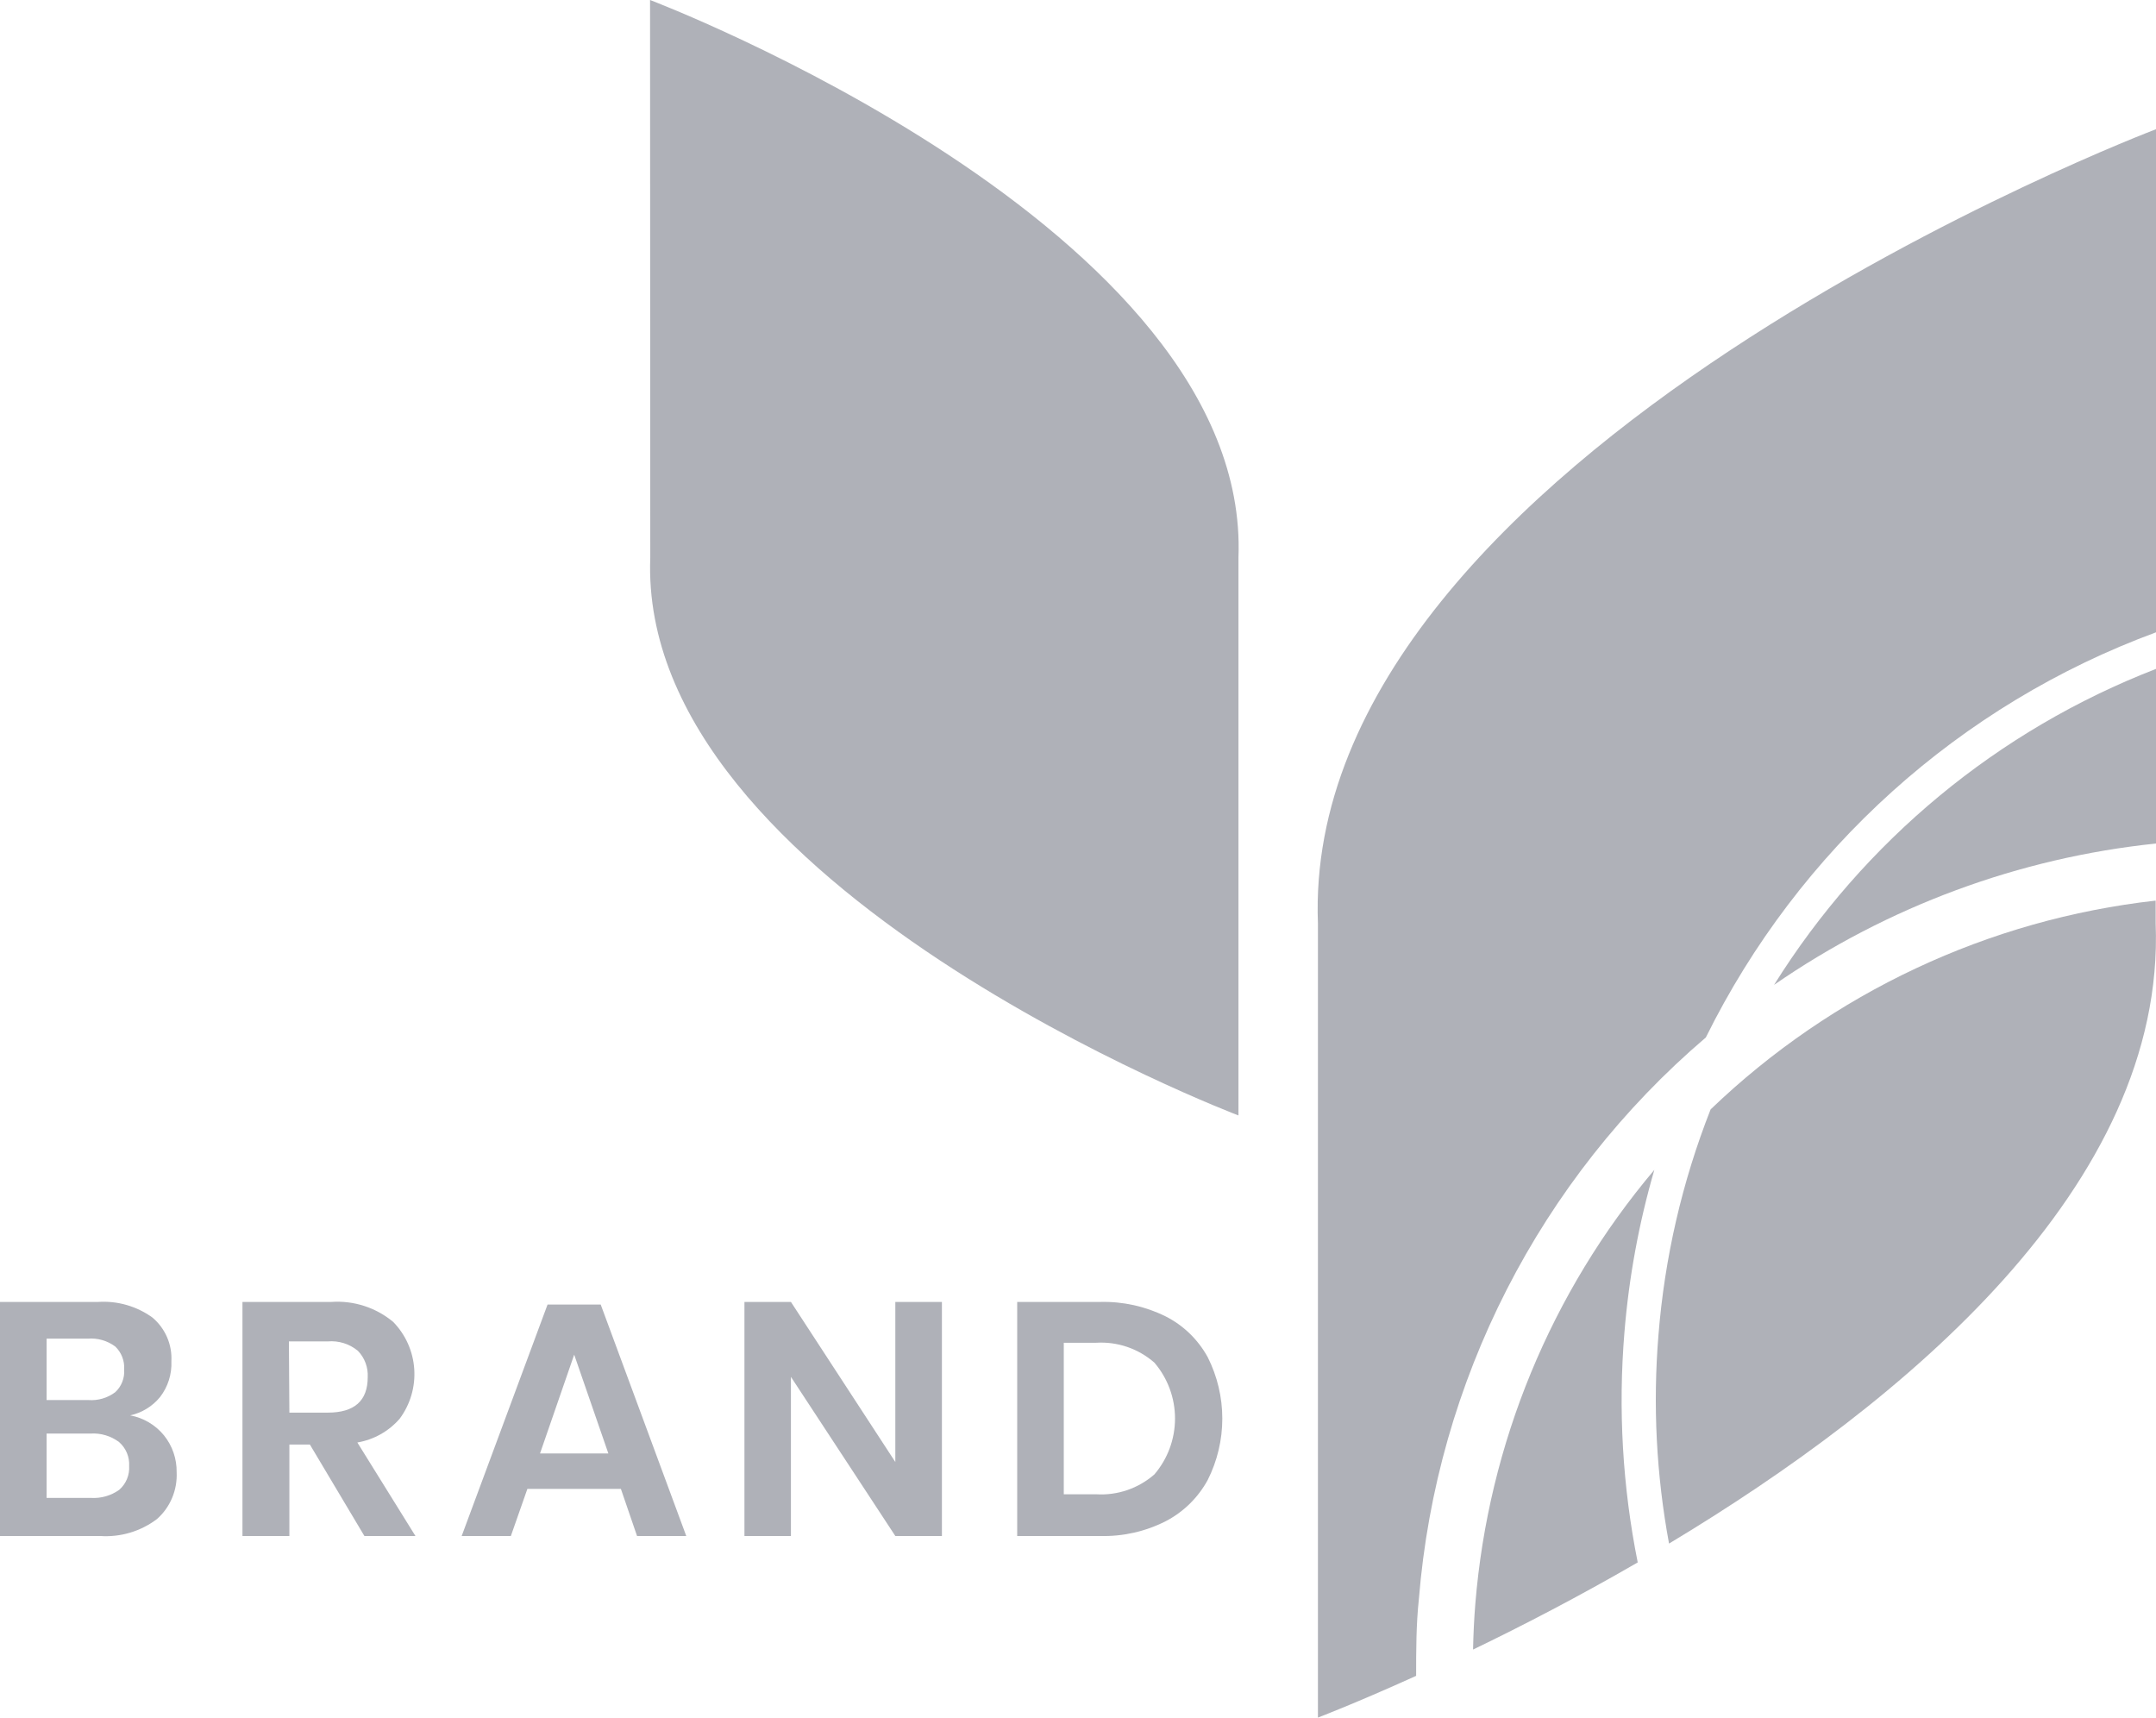
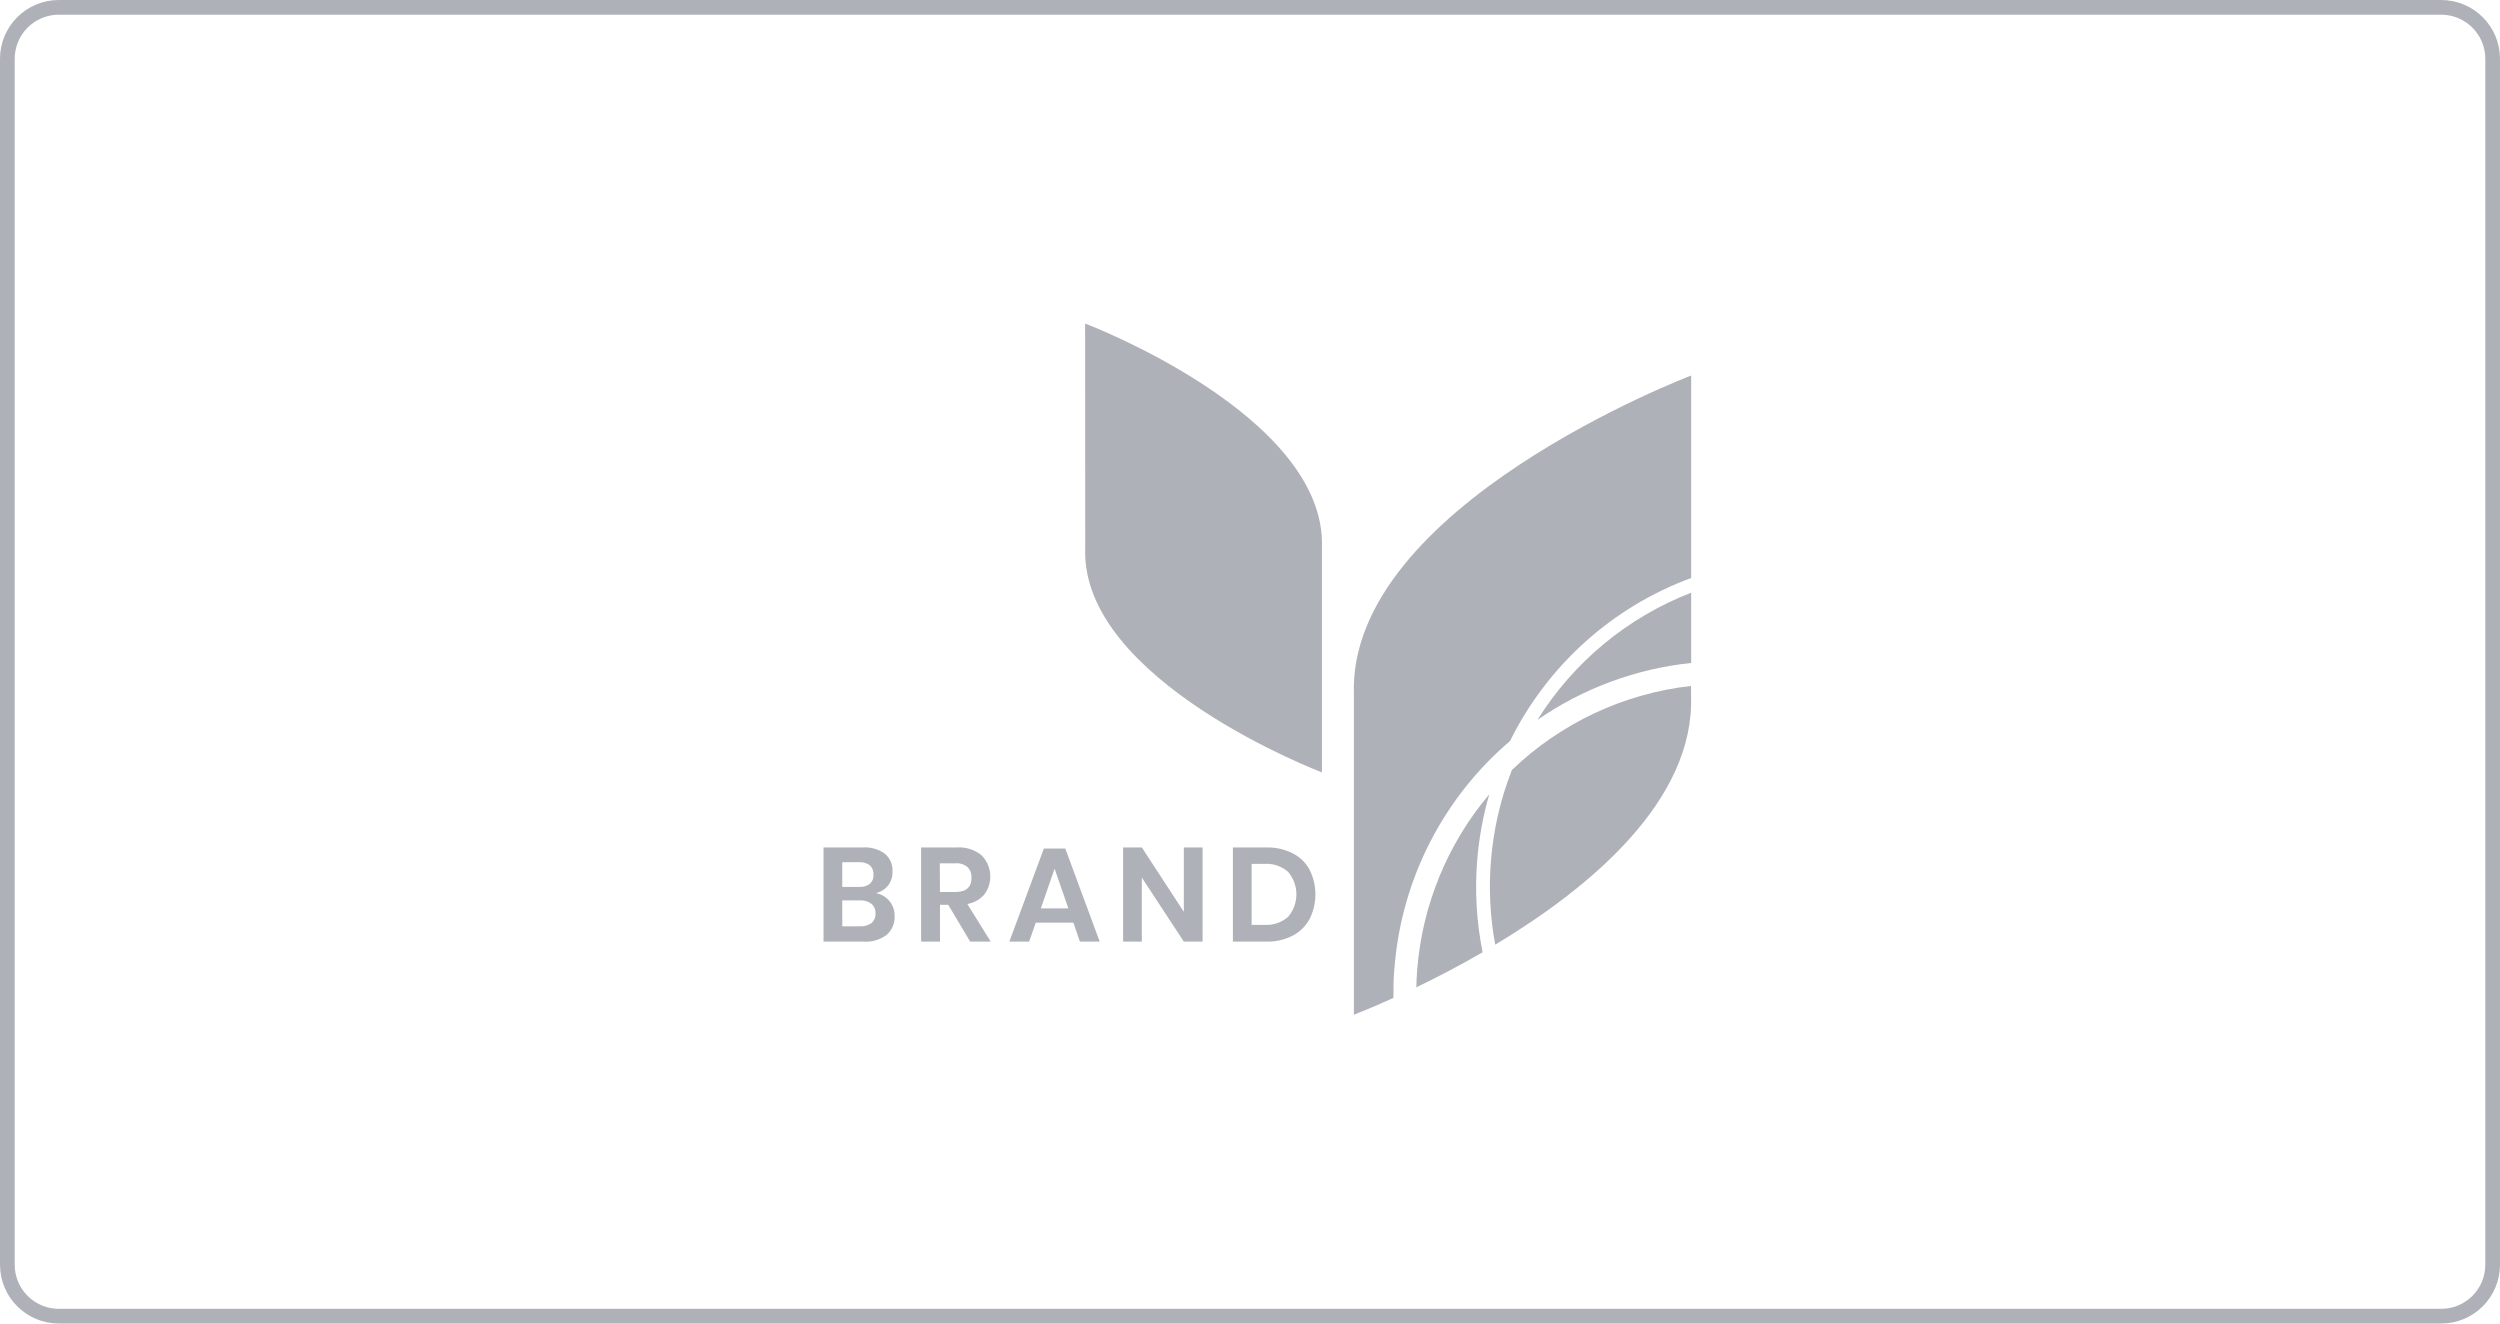
- <svg xmlns="http://www.w3.org/2000/svg" width="59" height="47" viewBox="0 0 59 47" fill="none">
-   <path d="M4.488 39.278C4.718 39.563 4.84 39.921 4.834 40.288C4.845 40.528 4.803 40.767 4.71 40.988C4.618 41.209 4.477 41.406 4.298 41.565C3.851 41.904 3.298 42.069 2.739 42.031H0V35.626H2.683C3.213 35.591 3.738 35.741 4.17 36.052C4.343 36.197 4.48 36.381 4.571 36.589C4.661 36.797 4.702 37.023 4.69 37.25C4.706 37.603 4.595 37.951 4.379 38.23C4.17 38.484 3.883 38.66 3.562 38.73C3.925 38.797 4.254 38.991 4.488 39.278ZM1.275 38.311H2.421C2.682 38.33 2.941 38.255 3.151 38.098C3.237 38.02 3.304 37.922 3.346 37.814C3.389 37.706 3.406 37.589 3.397 37.472C3.405 37.356 3.387 37.24 3.345 37.132C3.303 37.024 3.238 36.926 3.154 36.846C2.938 36.685 2.671 36.609 2.403 36.631H1.275V38.311ZM3.263 40.767C3.355 40.687 3.427 40.586 3.474 40.474C3.521 40.361 3.542 40.238 3.534 40.116C3.541 39.993 3.52 39.869 3.472 39.755C3.423 39.641 3.35 39.54 3.257 39.459C3.032 39.292 2.756 39.21 2.478 39.228H1.275V40.989H2.493C2.767 41.005 3.039 40.927 3.263 40.767Z" fill="#AFB1B8" />
-   <path d="M9.972 42.031L8.48 39.528H7.919V42.031H6.635V35.626H9.066C9.678 35.583 10.284 35.778 10.758 36.171C11.098 36.518 11.303 36.976 11.336 37.462C11.369 37.948 11.228 38.43 10.938 38.821C10.639 39.166 10.229 39.396 9.779 39.472L11.369 42.031H9.972ZM7.919 38.655H8.969C9.698 38.655 10.063 38.332 10.063 37.685C10.07 37.553 10.05 37.421 10.004 37.297C9.958 37.173 9.887 37.06 9.795 36.965C9.564 36.773 9.268 36.68 8.969 36.706H7.906L7.919 38.655Z" fill="#AFB1B8" />
-   <path d="M16.991 40.742H14.432L13.98 42.031H12.634L14.984 35.698H16.439L18.78 42.031H17.433L16.991 40.742ZM16.648 39.772L15.713 37.069L14.778 39.772H16.648Z" fill="#AFB1B8" />
-   <path d="M25.776 42.031H24.501L21.644 37.676V42.031H20.372V35.626H21.644L24.501 40.007V35.626H25.776V42.031Z" fill="#AFB1B8" />
-   <path d="M33.05 40.498C32.786 40.982 32.385 41.375 31.897 41.628C31.342 41.909 30.726 42.048 30.105 42.031H27.836V35.626H30.105C30.725 35.61 31.34 35.745 31.897 36.021C32.385 36.267 32.786 36.657 33.05 37.138C33.312 37.658 33.449 38.234 33.449 38.818C33.449 39.402 33.312 39.977 33.05 40.498ZM31.591 40.345C31.955 39.919 32.155 39.377 32.155 38.816C32.155 38.255 31.955 37.713 31.591 37.288C31.151 36.902 30.578 36.707 29.996 36.743H29.111V40.889H29.996C30.578 40.926 31.151 40.73 31.591 40.345Z" fill="#AFB1B8" />
-   <path d="M17.789 0C17.789 0 34.24 6.236 33.891 15.26V30.523C33.891 30.523 17.452 24.284 17.795 15.26L17.789 0Z" fill="#AFB1B8" />
-   <path d="M48.548 26.95C51.655 24.803 55.248 23.473 59 23.082V18.304C54.677 19.977 51.01 23.01 48.548 26.95Z" fill="#AFB1B8" />
-   <path d="M46.681 28.389C49.224 23.248 53.633 19.28 59 17.303V3.536C59 3.536 35.571 12.419 36.066 25.269V47C36.066 47 37.11 46.602 38.753 45.858C38.753 45.163 38.753 44.462 38.828 43.758C39.312 37.792 42.137 32.264 46.681 28.389Z" fill="#AFB1B8" />
-   <path d="M44.453 36.462C44.576 34.955 44.85 33.464 45.272 32.012C42.443 35.359 40.73 39.512 40.373 43.887C40.339 44.3 40.32 44.713 40.311 45.138C41.642 44.497 43.19 43.696 44.817 42.754C44.402 40.684 44.279 38.566 44.453 36.462Z" fill="#AFB1B8" />
-   <path d="M45.384 36.54C45.228 38.444 45.326 40.36 45.674 42.238C52.075 38.392 59.268 32.45 58.991 25.269V24.644C54.417 25.157 50.138 27.165 46.812 30.357C46.033 32.335 45.552 34.419 45.384 36.54Z" fill="#AFB1B8" />
+ <svg xmlns="http://www.w3.org/2000/svg" width="170" height="90" viewBox="0 0 170 90" fill="none">
+   <rect x="0.5" y="0.5" width="169" height="89" rx="3.5" stroke="#AFB1B8" />
+   <path d="M60.488 61.278C60.718 61.563 60.84 61.921 60.834 62.288C60.845 62.528 60.803 62.767 60.71 62.988C60.618 63.209 60.477 63.406 60.297 63.565C59.851 63.904 59.298 64.069 58.739 64.031H56V57.626H58.683C59.213 57.591 59.738 57.741 60.17 58.052C60.343 58.197 60.48 58.382 60.571 58.59C60.661 58.797 60.702 59.024 60.69 59.25C60.706 59.603 60.595 59.951 60.379 60.23C60.17 60.484 59.883 60.66 59.562 60.73C59.925 60.797 60.254 60.991 60.488 61.278ZM57.275 60.311H58.422C58.682 60.33 58.941 60.255 59.151 60.098C59.237 60.02 59.304 59.923 59.346 59.814C59.389 59.706 59.406 59.589 59.397 59.472C59.405 59.356 59.387 59.24 59.345 59.132C59.303 59.024 59.238 58.926 59.154 58.847C58.938 58.686 58.671 58.609 58.403 58.631H57.275V60.311ZM59.263 62.767C59.355 62.687 59.427 62.587 59.474 62.474C59.521 62.361 59.542 62.239 59.534 62.116C59.541 61.993 59.52 61.869 59.472 61.755C59.423 61.641 59.35 61.54 59.257 61.459C59.032 61.292 58.756 61.21 58.478 61.228H57.275V62.989H58.493C58.767 63.005 59.039 62.927 59.263 62.767Z" fill="#AFB1B8" />
+   <path d="M65.972 64.031L64.48 61.528H63.919V64.031H62.635V57.626H65.066C65.678 57.583 66.284 57.778 66.758 58.171C67.098 58.518 67.302 58.976 67.336 59.462C67.369 59.948 67.228 60.43 66.939 60.821C66.639 61.166 66.229 61.396 65.779 61.472L67.369 64.031H65.972ZM63.919 60.655H64.969C65.698 60.655 66.063 60.332 66.063 59.685C66.07 59.553 66.05 59.421 66.004 59.297C65.958 59.173 65.887 59.06 65.795 58.965C65.564 58.773 65.268 58.68 64.969 58.706H63.906L63.919 60.655Z" fill="#AFB1B8" />
+   <path d="M72.991 62.742H70.432L69.98 64.031H68.634L70.984 57.698H72.439L74.78 64.031H73.433L72.991 62.742ZM72.648 61.772L71.713 59.069L70.778 61.772H72.648Z" fill="#AFB1B8" />
+   <path d="M81.776 64.031H80.501L77.644 59.676V64.031H76.372V57.626H77.644L80.501 62.007V57.626H81.776V64.031Z" fill="#AFB1B8" />
+   <path d="M89.05 62.498C88.786 62.982 88.385 63.375 87.897 63.628C87.342 63.909 86.726 64.048 86.105 64.031H83.836V57.626H86.105C86.725 57.61 87.34 57.745 87.897 58.021C88.385 58.267 88.787 58.657 89.05 59.138C89.312 59.658 89.449 60.234 89.449 60.818C89.449 61.402 89.312 61.977 89.05 62.498ZM87.591 62.345C87.955 61.919 88.155 61.377 88.155 60.816C88.155 60.255 87.955 59.713 87.591 59.288C87.151 58.902 86.578 58.707 85.996 58.743H85.111V62.889H85.996C86.578 62.926 87.151 62.73 87.591 62.345Z" fill="#AFB1B8" />
+   <path d="M73.789 22C73.789 22 90.24 28.236 89.891 37.26V52.523C89.891 52.523 73.452 46.284 73.795 37.26L73.789 22Z" fill="#AFB1B8" />
+   <path d="M104.548 48.95C107.655 46.803 111.249 45.473 115 45.082V40.304C110.677 41.977 107.01 45.01 104.548 48.95Z" fill="#AFB1B8" />
+   <path d="M102.681 50.389C105.224 45.248 109.633 41.281 115 39.303V25.536C115 25.536 91.571 34.419 92.066 47.27V69C92.066 69 93.11 68.603 94.753 67.858C94.753 67.163 94.753 66.463 94.828 65.758C95.312 59.793 98.137 54.264 102.681 50.389Z" fill="#AFB1B8" />
+   <path d="M100.453 58.462C100.576 56.955 100.85 55.464 101.272 54.012C98.443 57.359 96.73 61.512 96.373 65.887C96.339 66.3 96.32 66.713 96.311 67.138C97.641 66.497 99.19 65.696 100.817 64.754C100.402 62.684 100.279 60.566 100.453 58.462Z" fill="#AFB1B8" />
+   <path d="M101.384 58.54C101.228 60.444 101.326 62.36 101.674 64.238C108.075 60.392 115.268 54.45 114.991 47.27V46.644C110.417 47.157 106.138 49.165 102.812 52.357C102.033 54.336 101.552 56.419 101.384 58.54Z" fill="#AFB1B8" />
</svg>
